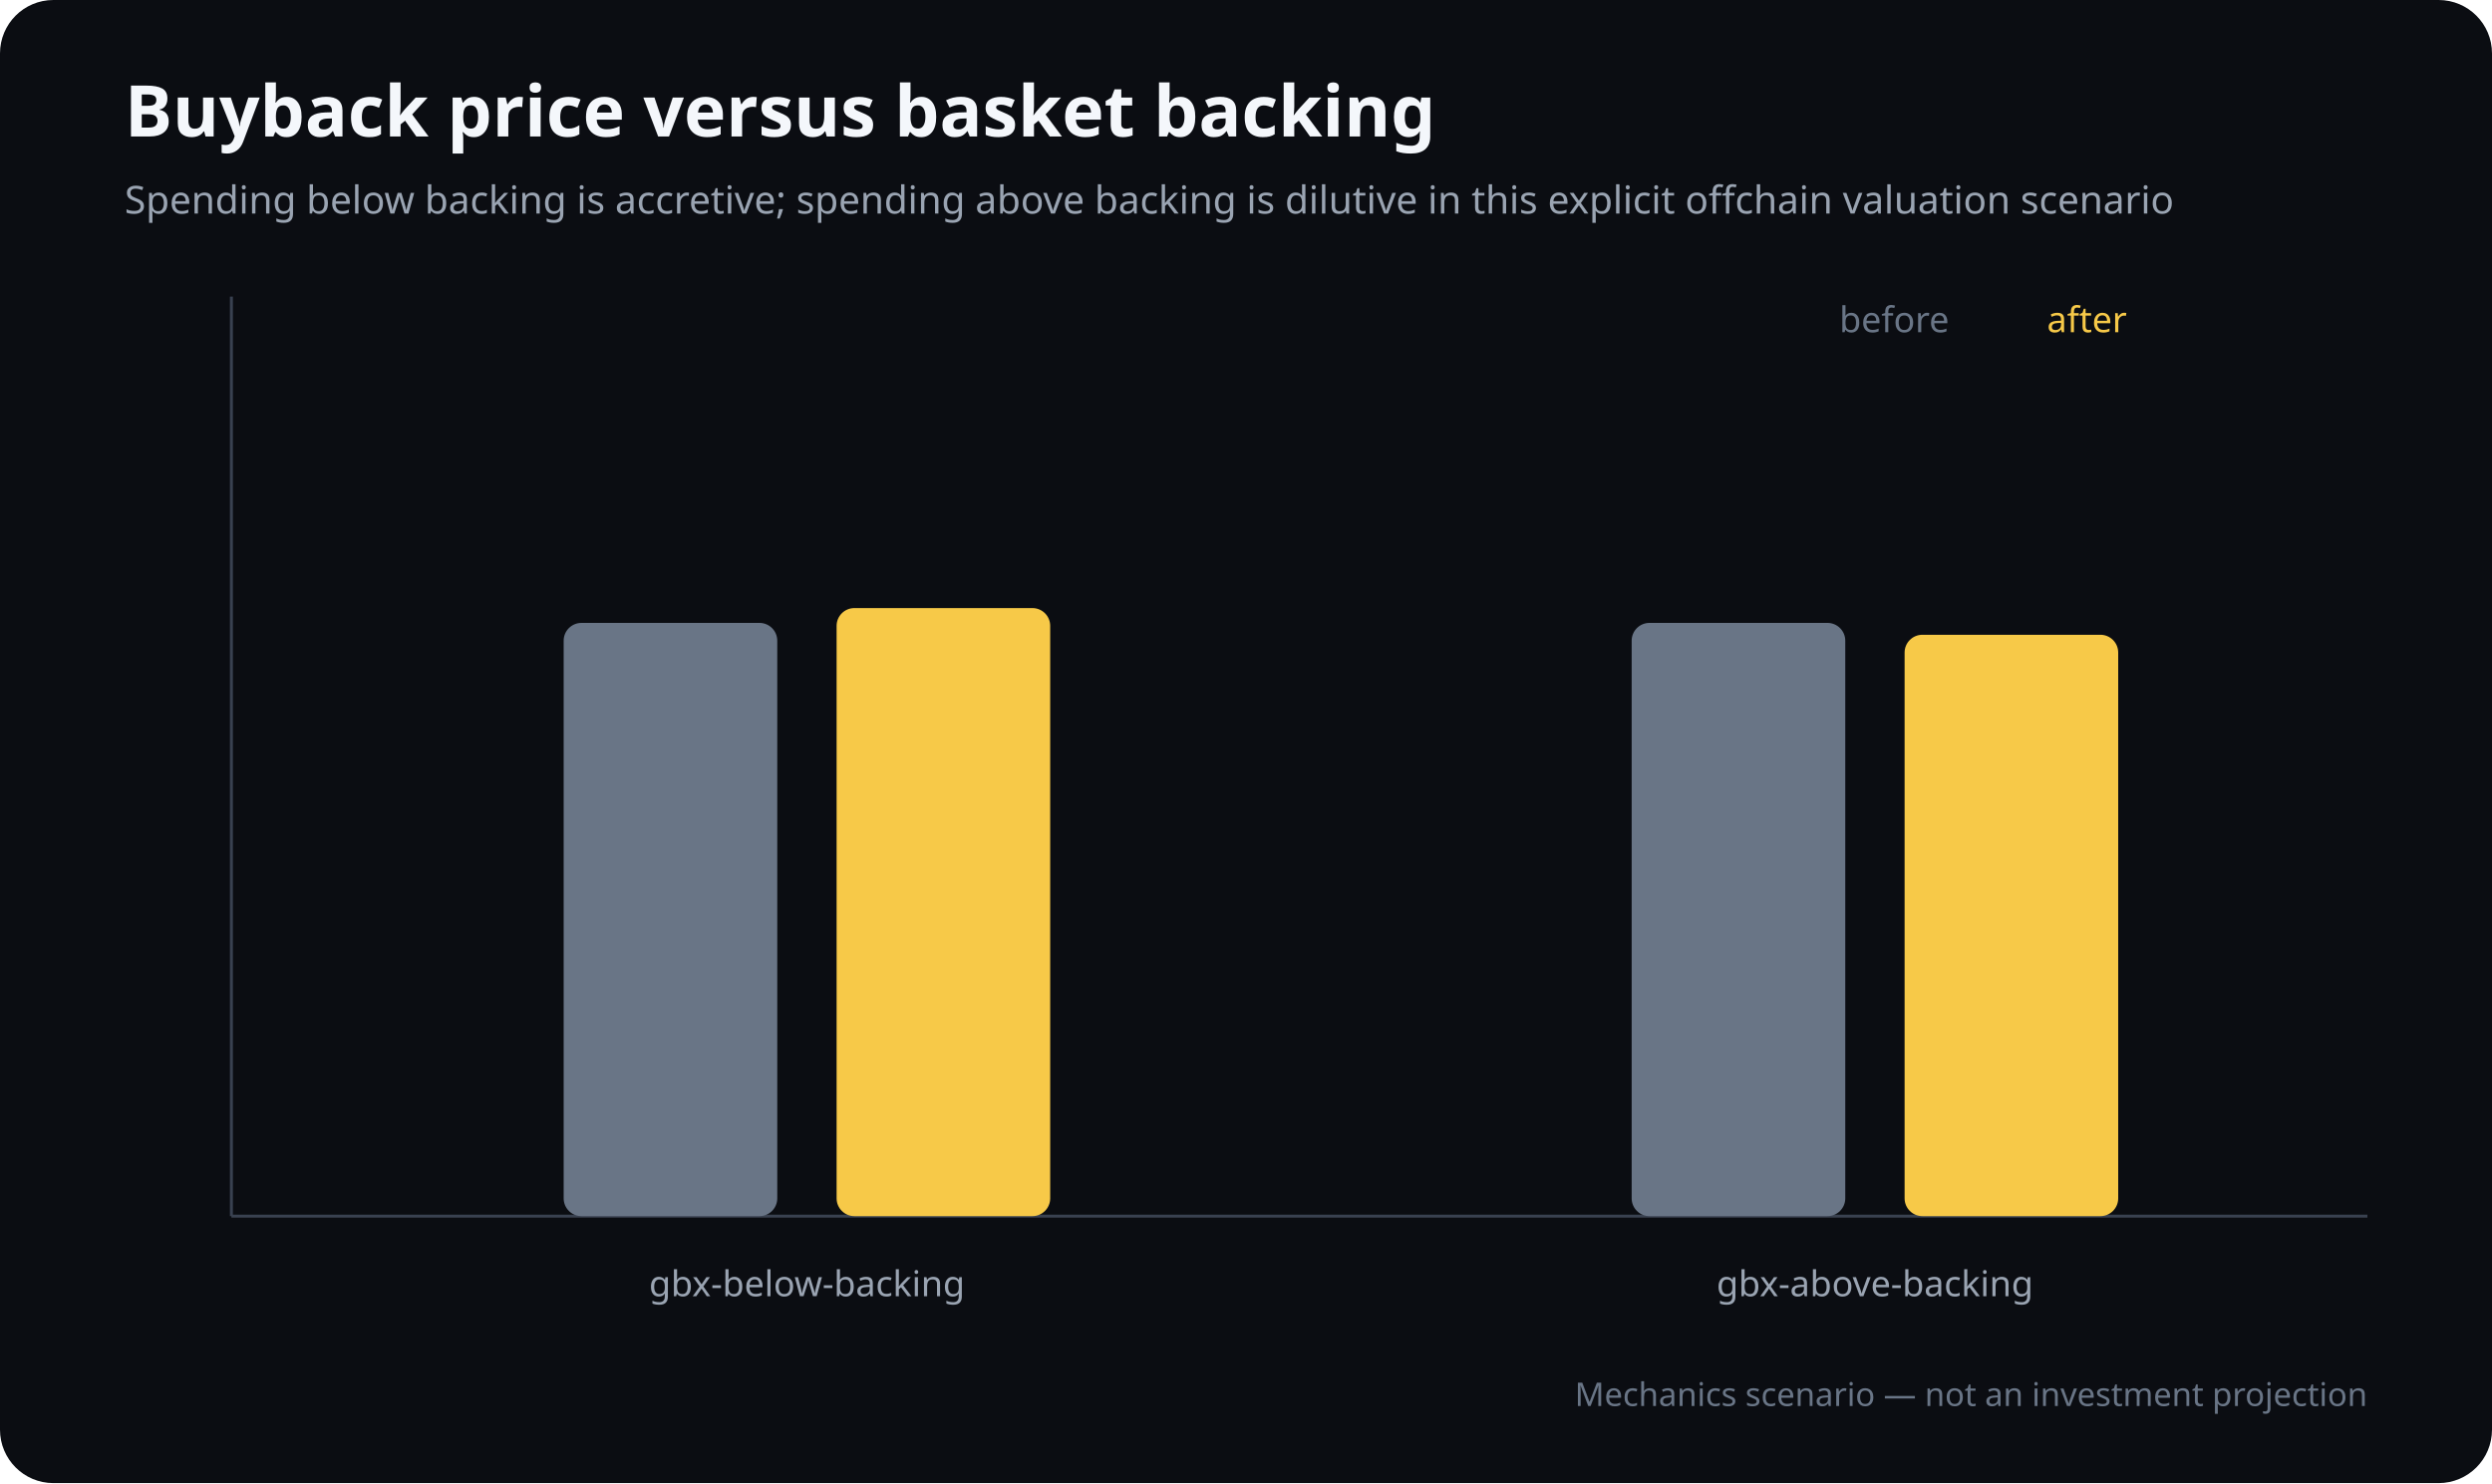
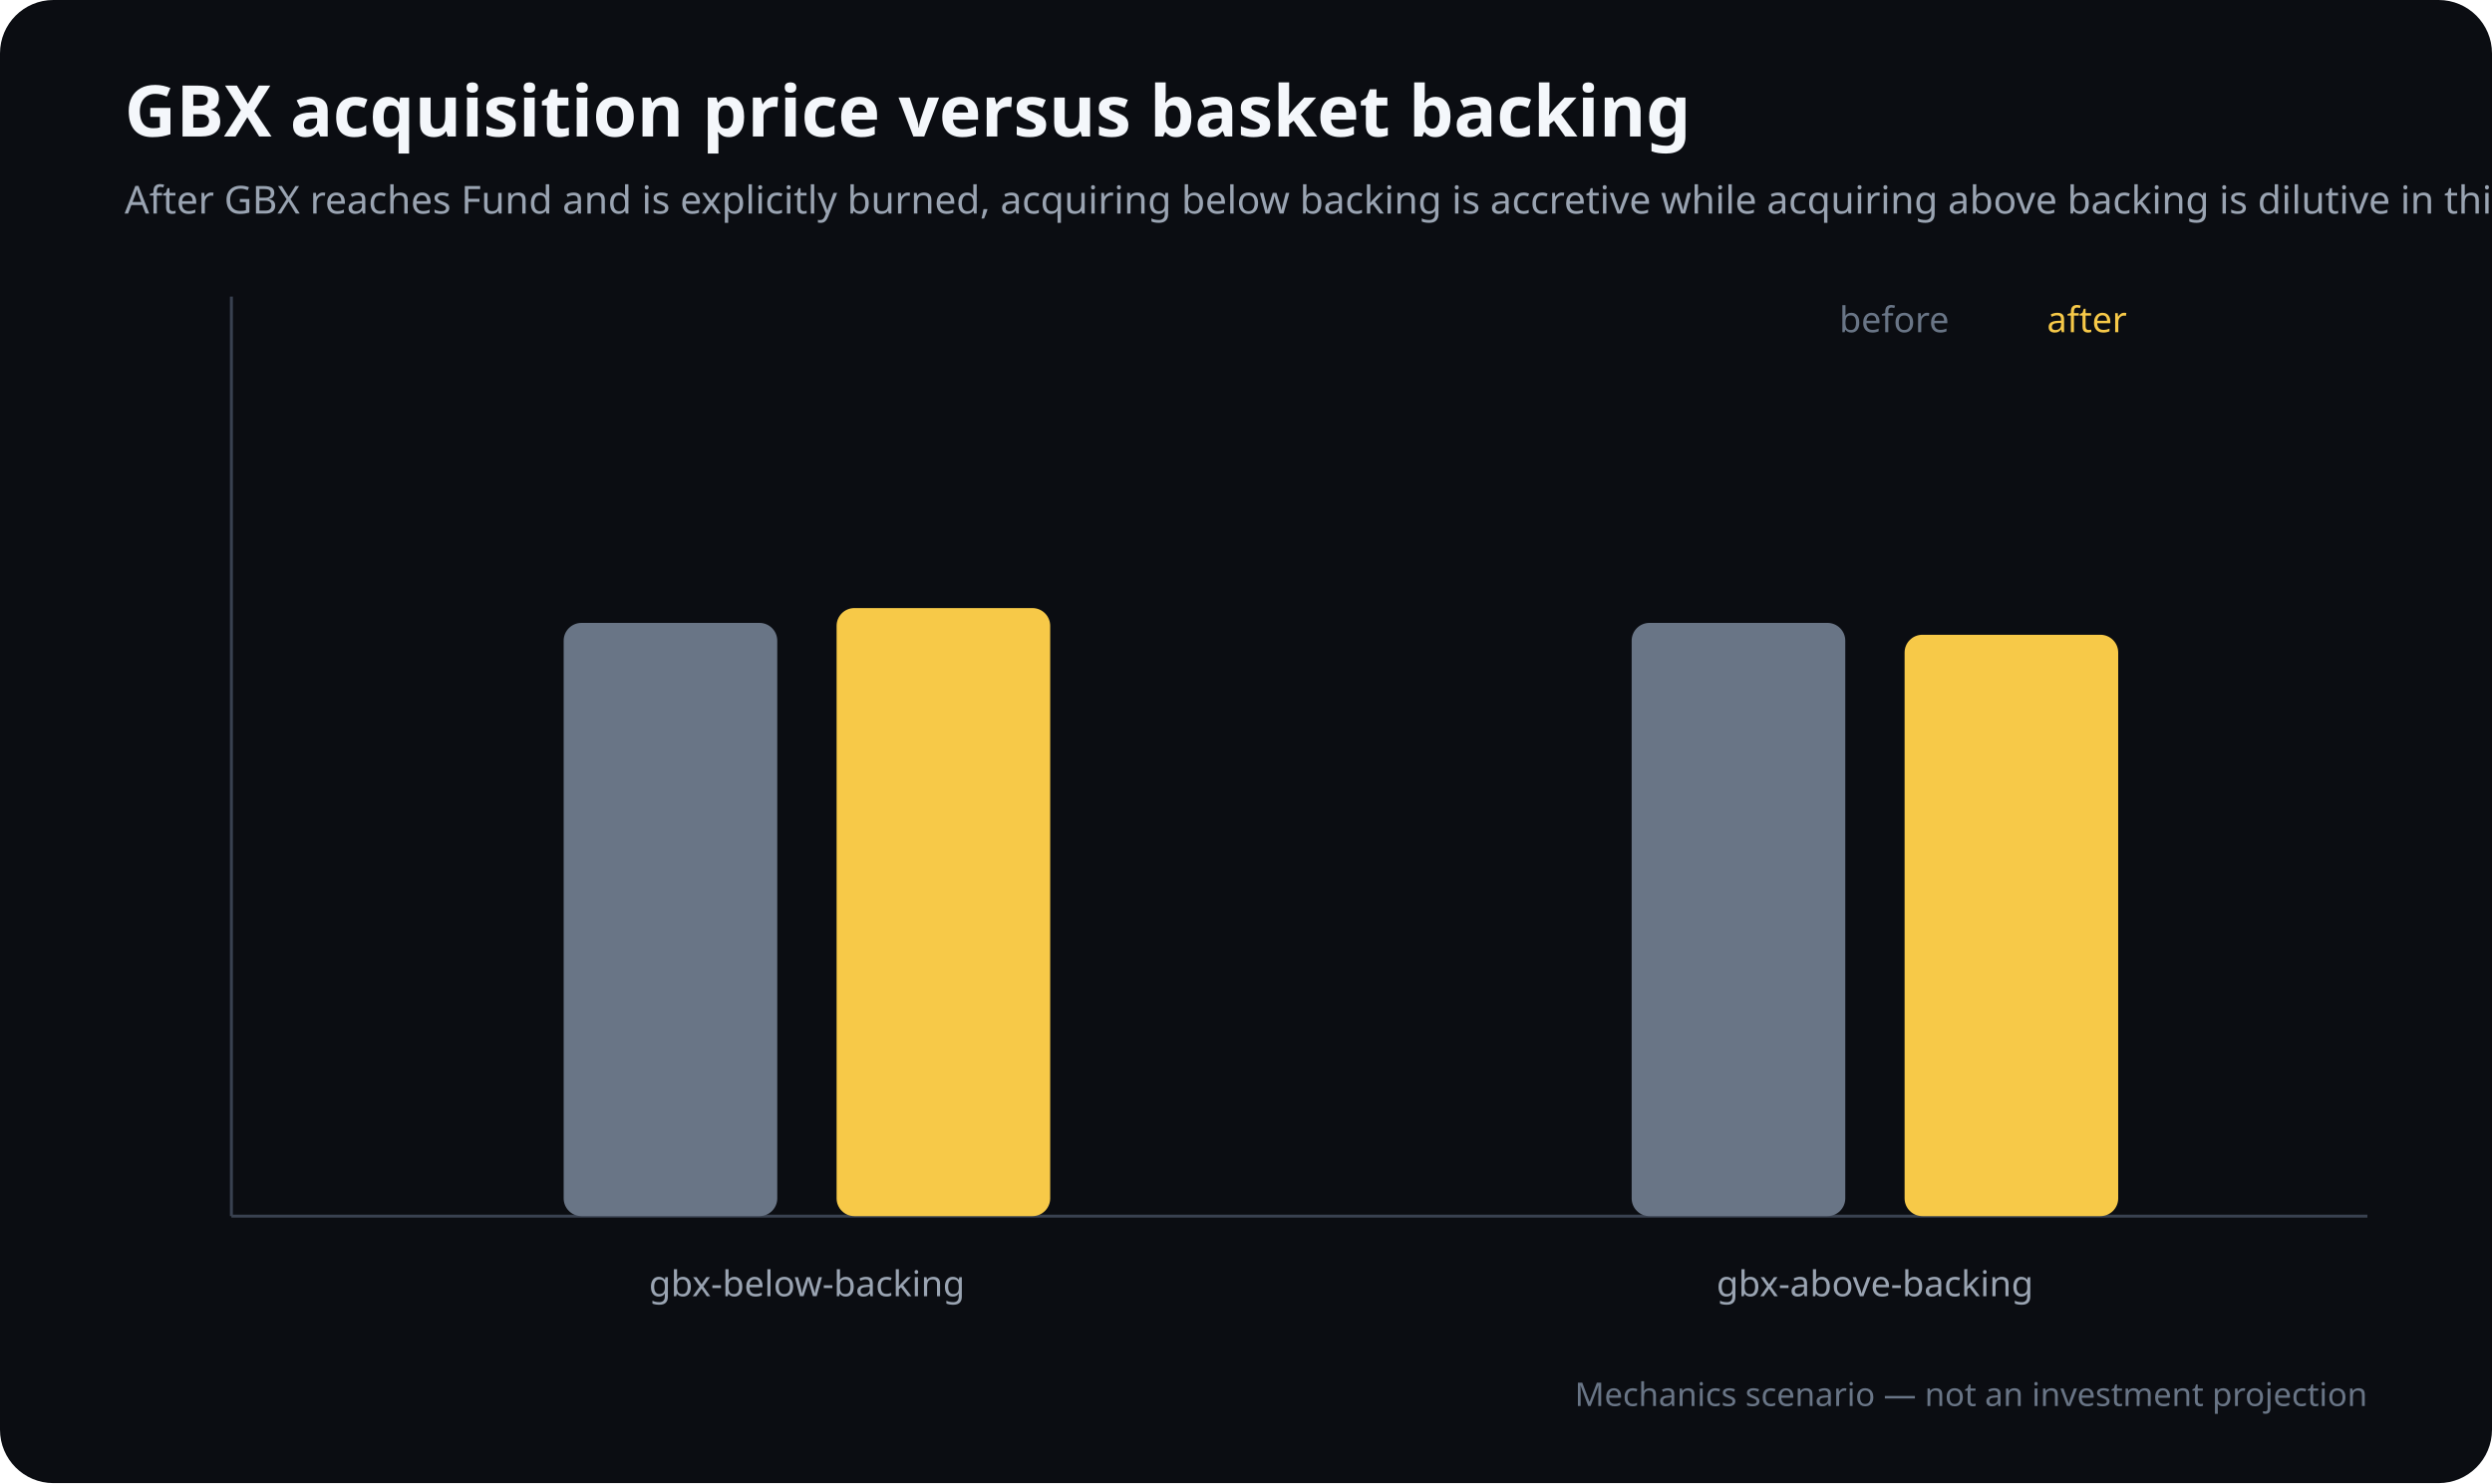
<svg xmlns="http://www.w3.org/2000/svg" width="840" height="500" viewBox="0 0 840 500" role="img">
  <rect width="840" height="500" rx="18" fill="#0b0d12" />
-   <text x="42" y="46" fill="#f4f7fb" font-family="ui-sans-serif,system-ui" font-size="24" font-weight="700">Buyback price versus basket backing</text>
-   <text x="42" y="72" fill="#9aa4b2" font-family="ui-sans-serif,system-ui" font-size="13">Spending below backing is accretive; spending above backing is dilutive in this explicit offchain valuation scenario</text>
+   <text x="42" y="46" fill="#f4f7fb" font-family="ui-sans-serif,system-ui" font-size="24" font-weight="700">GBX acquisition price versus basket backing</text>
+   <text x="42" y="72" fill="#9aa4b2" font-family="ui-sans-serif,system-ui" font-size="13">After GBX reaches Fund and is explicitly burned, acquiring below backing is accretive while acquiring above backing is dilutive in this offchain valuation scenario</text>
  <line x1="78" y1="410" x2="798" y2="410" stroke="#394150" />
  <line x1="78" y1="100" x2="78" y2="410" stroke="#394150" />
  <rect x="190" y="210" width="72" height="200" rx="6" fill="#697586" />
  <rect x="282" y="205" width="72" height="205" rx="6" fill="#f7c948" />
  <text x="272" y="437" text-anchor="middle" fill="#9aa4b2" font-family="ui-sans-serif,system-ui" font-size="12">gbx-below-backing</text>
  <rect x="550" y="210" width="72" height="200" rx="6" fill="#697586" />
  <rect x="642" y="214" width="72" height="196" rx="6" fill="#f7c948" />
  <text x="632" y="437" text-anchor="middle" fill="#9aa4b2" font-family="ui-sans-serif,system-ui" font-size="12">gbx-above-backing</text>
  <text x="620" y="112" fill="#697586" font-family="ui-sans-serif,system-ui" font-size="12">before</text>
  <text x="690" y="112" fill="#f7c948" font-family="ui-sans-serif,system-ui" font-size="12">after</text>
  <text x="798" y="474" text-anchor="end" fill="#697586" font-family="ui-sans-serif,system-ui" font-size="11">Mechanics scenario — not an investment projection</text>
</svg>
